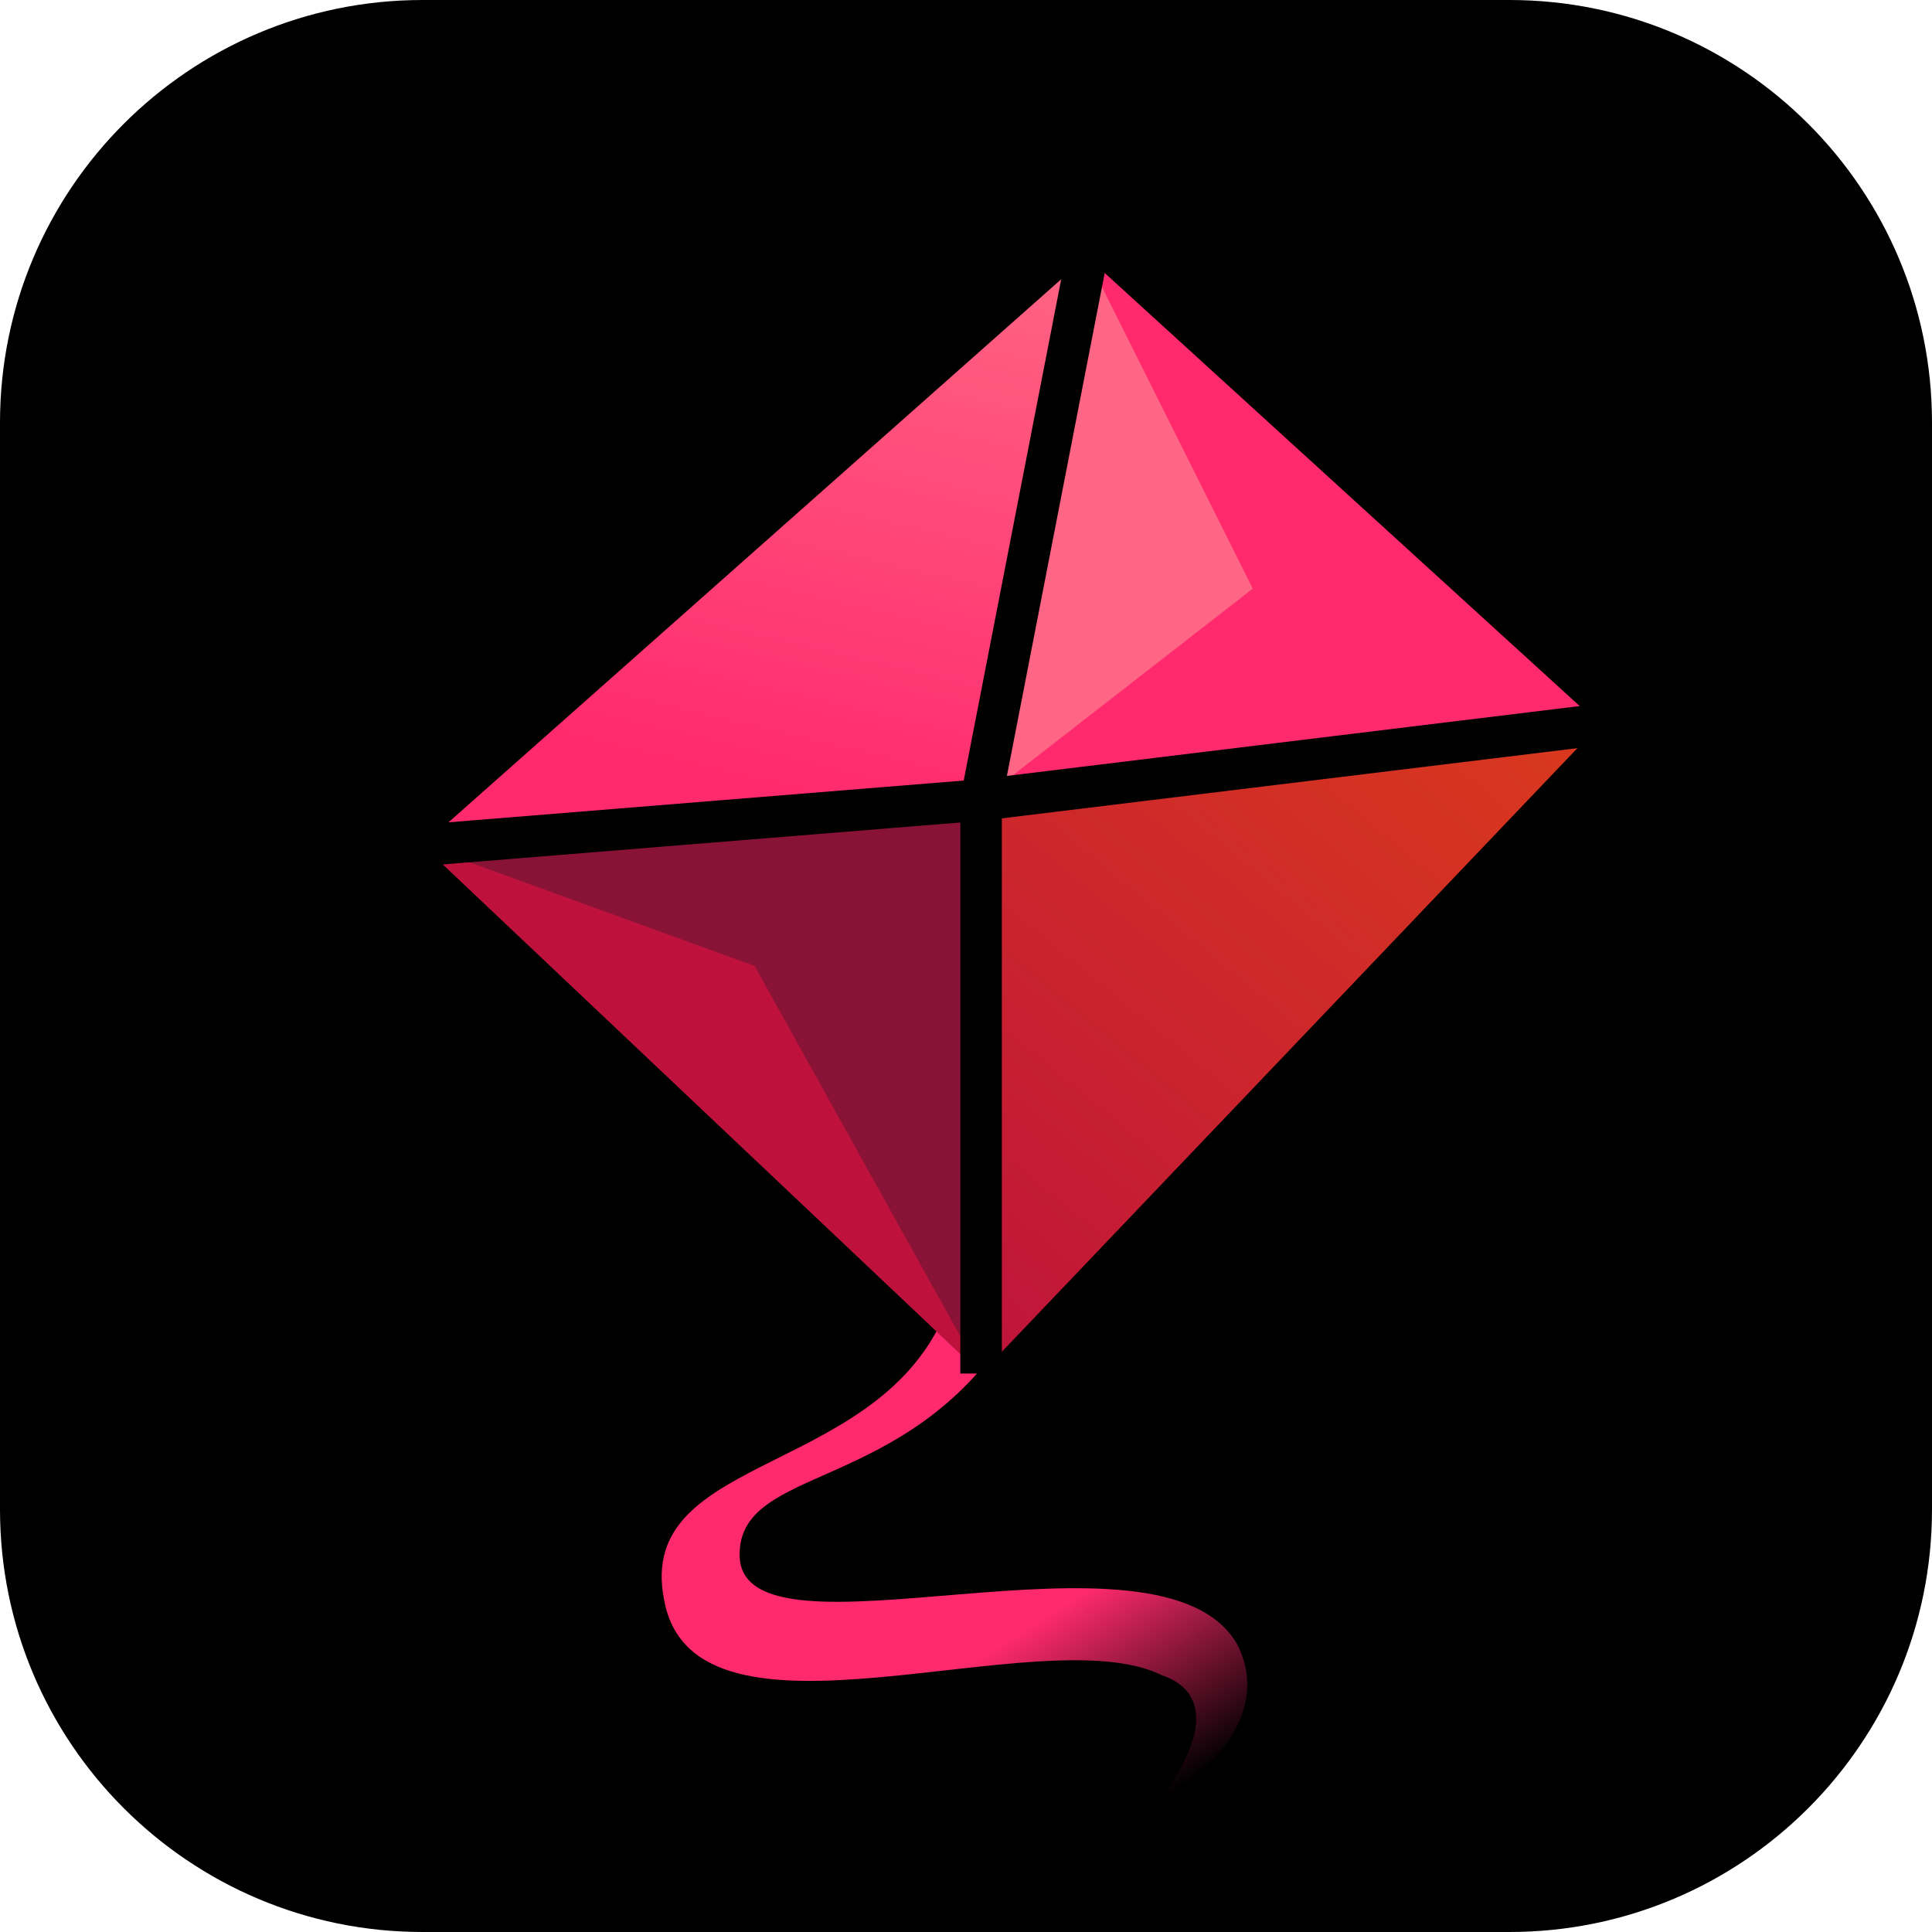
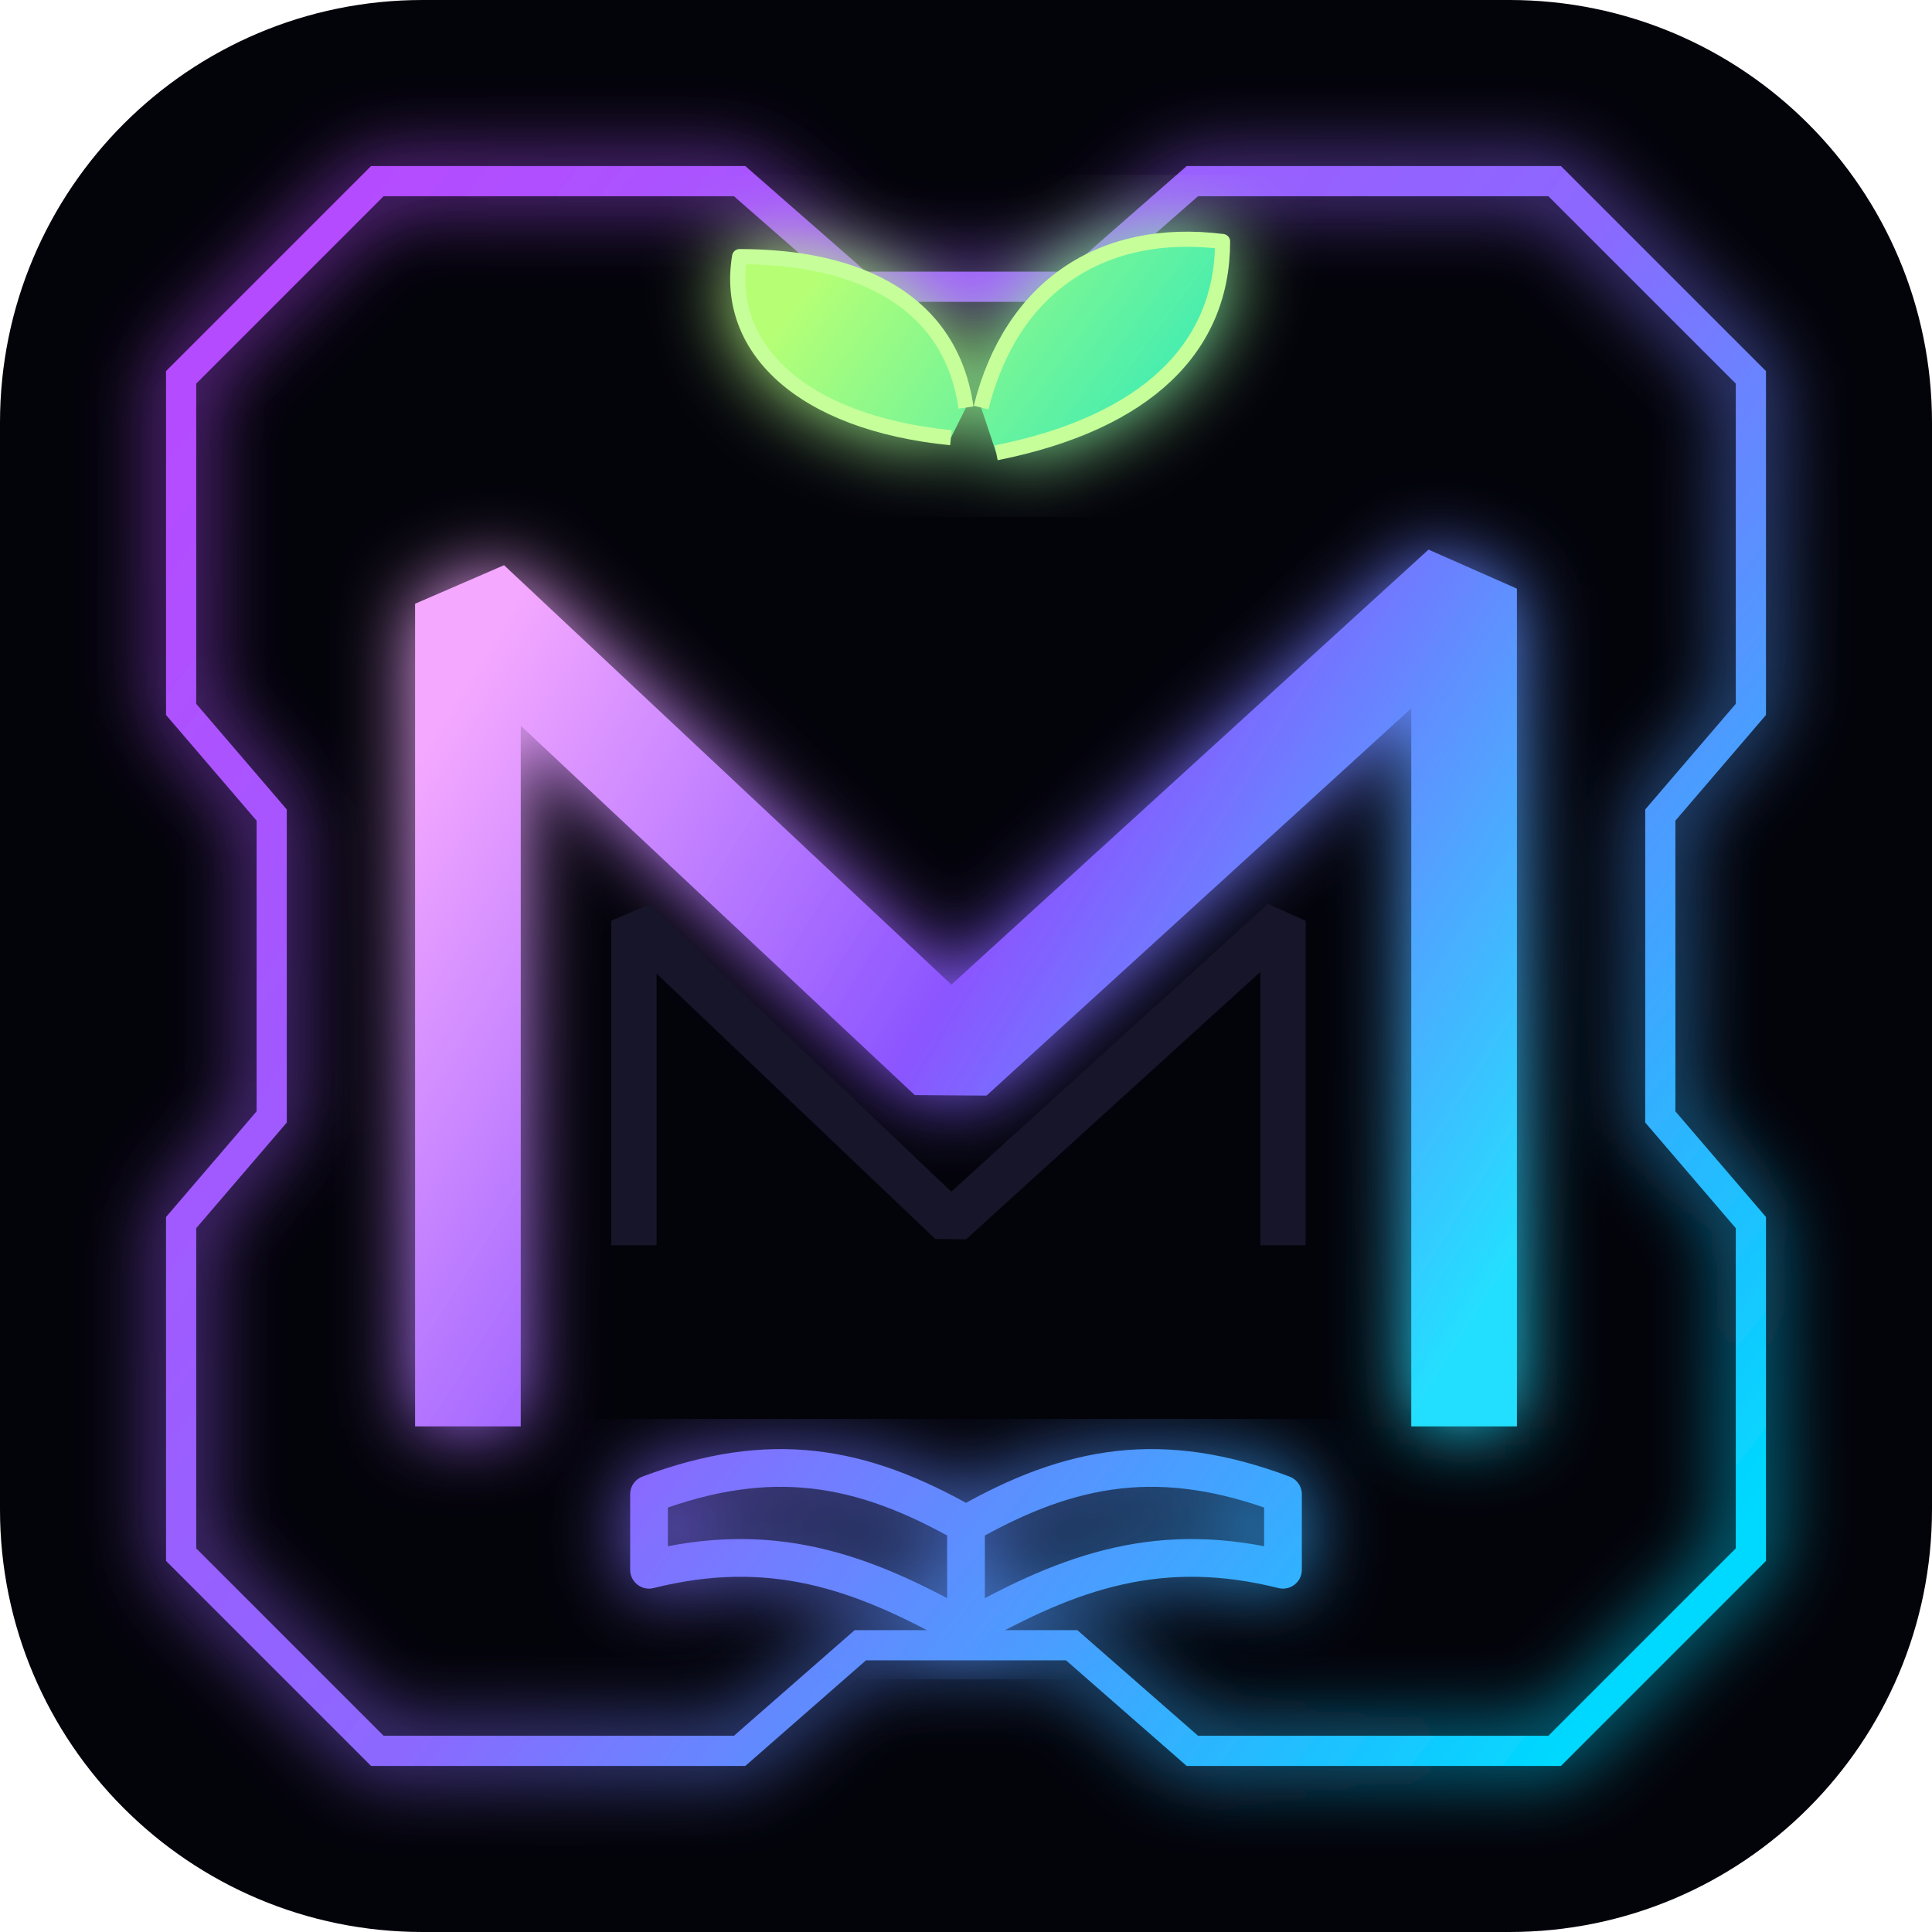
- <svg xmlns="http://www.w3.org/2000/svg" width="128" height="128" viewBox="0 0 128 128" role="img" aria-labelledby="kites-title kites-desc">
+ <svg xmlns="http://www.w3.org/2000/svg" width="128" height="128" viewBox="0 0 128 128" role="img" aria-labelledby="manga-garden-title manga-garden-desc">
  <defs>
-     <linearGradient id="kites-light" x1="72" y1="17" x2="63" y2="55" gradientUnits="userSpaceOnUse">
-       <stop stop-color="#FF6584" />
-       <stop offset="1" stop-color="#FF2A6D" />
+     <linearGradient id="frame" x1="14" y1="25" x2="114" y2="103" gradientUnits="userSpaceOnUse">
+       <stop stop-color="#B54CFF" />
+       <stop offset=".52" stop-color="#8C68FF" />
+       <stop offset="1" stop-color="#00D9FF" />
    </linearGradient>
-     <linearGradient id="kites-fold" x1="99" y1="46" x2="62" y2="91" gradientUnits="userSpaceOnUse">
-       <stop stop-color="#D9381E" />
-       <stop offset="1" stop-color="#BE123C" />
+     <linearGradient id="letter" x1="31" y1="45" x2="98" y2="87" gradientUnits="userSpaceOnUse">
+       <stop stop-color="#F4A8FF" />
+       <stop offset=".48" stop-color="#8B55FF" />
+       <stop offset="1" stop-color="#24DFFF" />
    </linearGradient>
-     <linearGradient id="kites-ribbon" x1="65" y1="89" x2="82" y2="116" gradientUnits="userSpaceOnUse">
-       <stop stop-color="#FF2A6D" />
-       <stop offset=".55" stop-color="#FF2A6D" />
-       <stop offset="1" stop-color="#000000" />
+     <linearGradient id="sprout" x1="52" y1="21" x2="76" y2="39" gradientUnits="userSpaceOnUse">
+       <stop stop-color="#B6FF75" />
+       <stop offset="1" stop-color="#24E8C2" />
    </linearGradient>
+     <filter id="neon-glow" x="-30%" y="-30%" width="160%" height="160%">
+       <feGaussianBlur stdDeviation="2.5" result="blur" />
+       <feMerge>
+         <feMergeNode in="blur" />
+         <feMergeNode in="SourceGraphic" />
+       </feMerge>
+     </filter>
  </defs>
-   <rect id="background" width="128" height="128" rx="28" fill="#000000" />
-   <path id="ribbon" fill="url(#kites-ribbon)" d="M63 86 67 88C60 99 49 97 49 103C49 111 77 100 82 109C84 113 81 117 77 119C80 115 80 112 77 111C69 107 46 117 44 106C42 96 59 98 63 86Z" />
-   <g id="kite-body" stroke="none">
-     <path id="upper-left-facet" fill="url(#kites-light)" d="M72 17 65 53 28 56Z" />
-     <path id="upper-right-facet" fill="#FF2A6D" d="M72 17 106 48 65 53Z" />
-     <path id="right-fold-facet" fill="url(#kites-fold)" d="M106 48 65 91 65 53Z" />
-     <path id="lower-shadow-facet" fill="#881337" d="M28 56 65 91 65 53Z" />
-     <path id="lower-rose-facet" fill="#BE123C" d="M28 56 50 64 65 91Z" />
-     <path id="top-highlight-facet" fill="#FF6584" d="M72 17 83 39 65 53Z" />
-   </g>
-   <g id="structural-spars" fill="none" stroke="#000000" stroke-width="2.75" stroke-linecap="butt" stroke-linejoin="miter">
-     <path id="spine" d="M72 17 65 53 65 91" />
-     <path id="crossbar" d="M28 56 65 53 106 48" />
-   </g>
+   <rect width="128" height="128" rx="28" fill="#03030A" />
+   <path d="M25 12h24l8 7h14l8-7h24l13 13v22l-6 7v20l6 7v22l-13 13H79l-8-7H57l-8 7H25l-13-13V81l6-7V54l-6-7V25z" fill="none" stroke="url(#frame)" stroke-width="2" filter="url(#neon-glow)" />
+   <path d="M31 91V40l32 30 34-31v52" fill="none" stroke="url(#letter)" stroke-width="7" stroke-linecap="square" stroke-linejoin="bevel" filter="url(#neon-glow)" />
+   <path d="M42 81V61l21 20 22-20v20" fill="none" stroke="#171529" stroke-width="3" stroke-linecap="square" stroke-linejoin="bevel" />
+   <path d="M64 39V25" fill="none" stroke="url(#sprout)" stroke-width="3" stroke-linecap="round" filter="url(#neon-glow)" />
+   <path d="M63 29c-10-1-15-6-14-12 8 0 14 3 15 10M65 27c2-8 8-12 16-11 0 7-5 12-15 14" fill="url(#sprout)" stroke="#C6FF9A" stroke-width="1" stroke-linejoin="round" filter="url(#neon-glow)" />
+   <path d="M43 99c8-3 14-2 21 2 7-4 13-5 21-2M64 101v7M43 99v5c8-2 14 0 21 4 7-4 13-6 21-4v-5" fill="none" stroke="url(#frame)" stroke-width="2.5" stroke-linecap="round" stroke-linejoin="round" filter="url(#neon-glow)" />
</svg>
